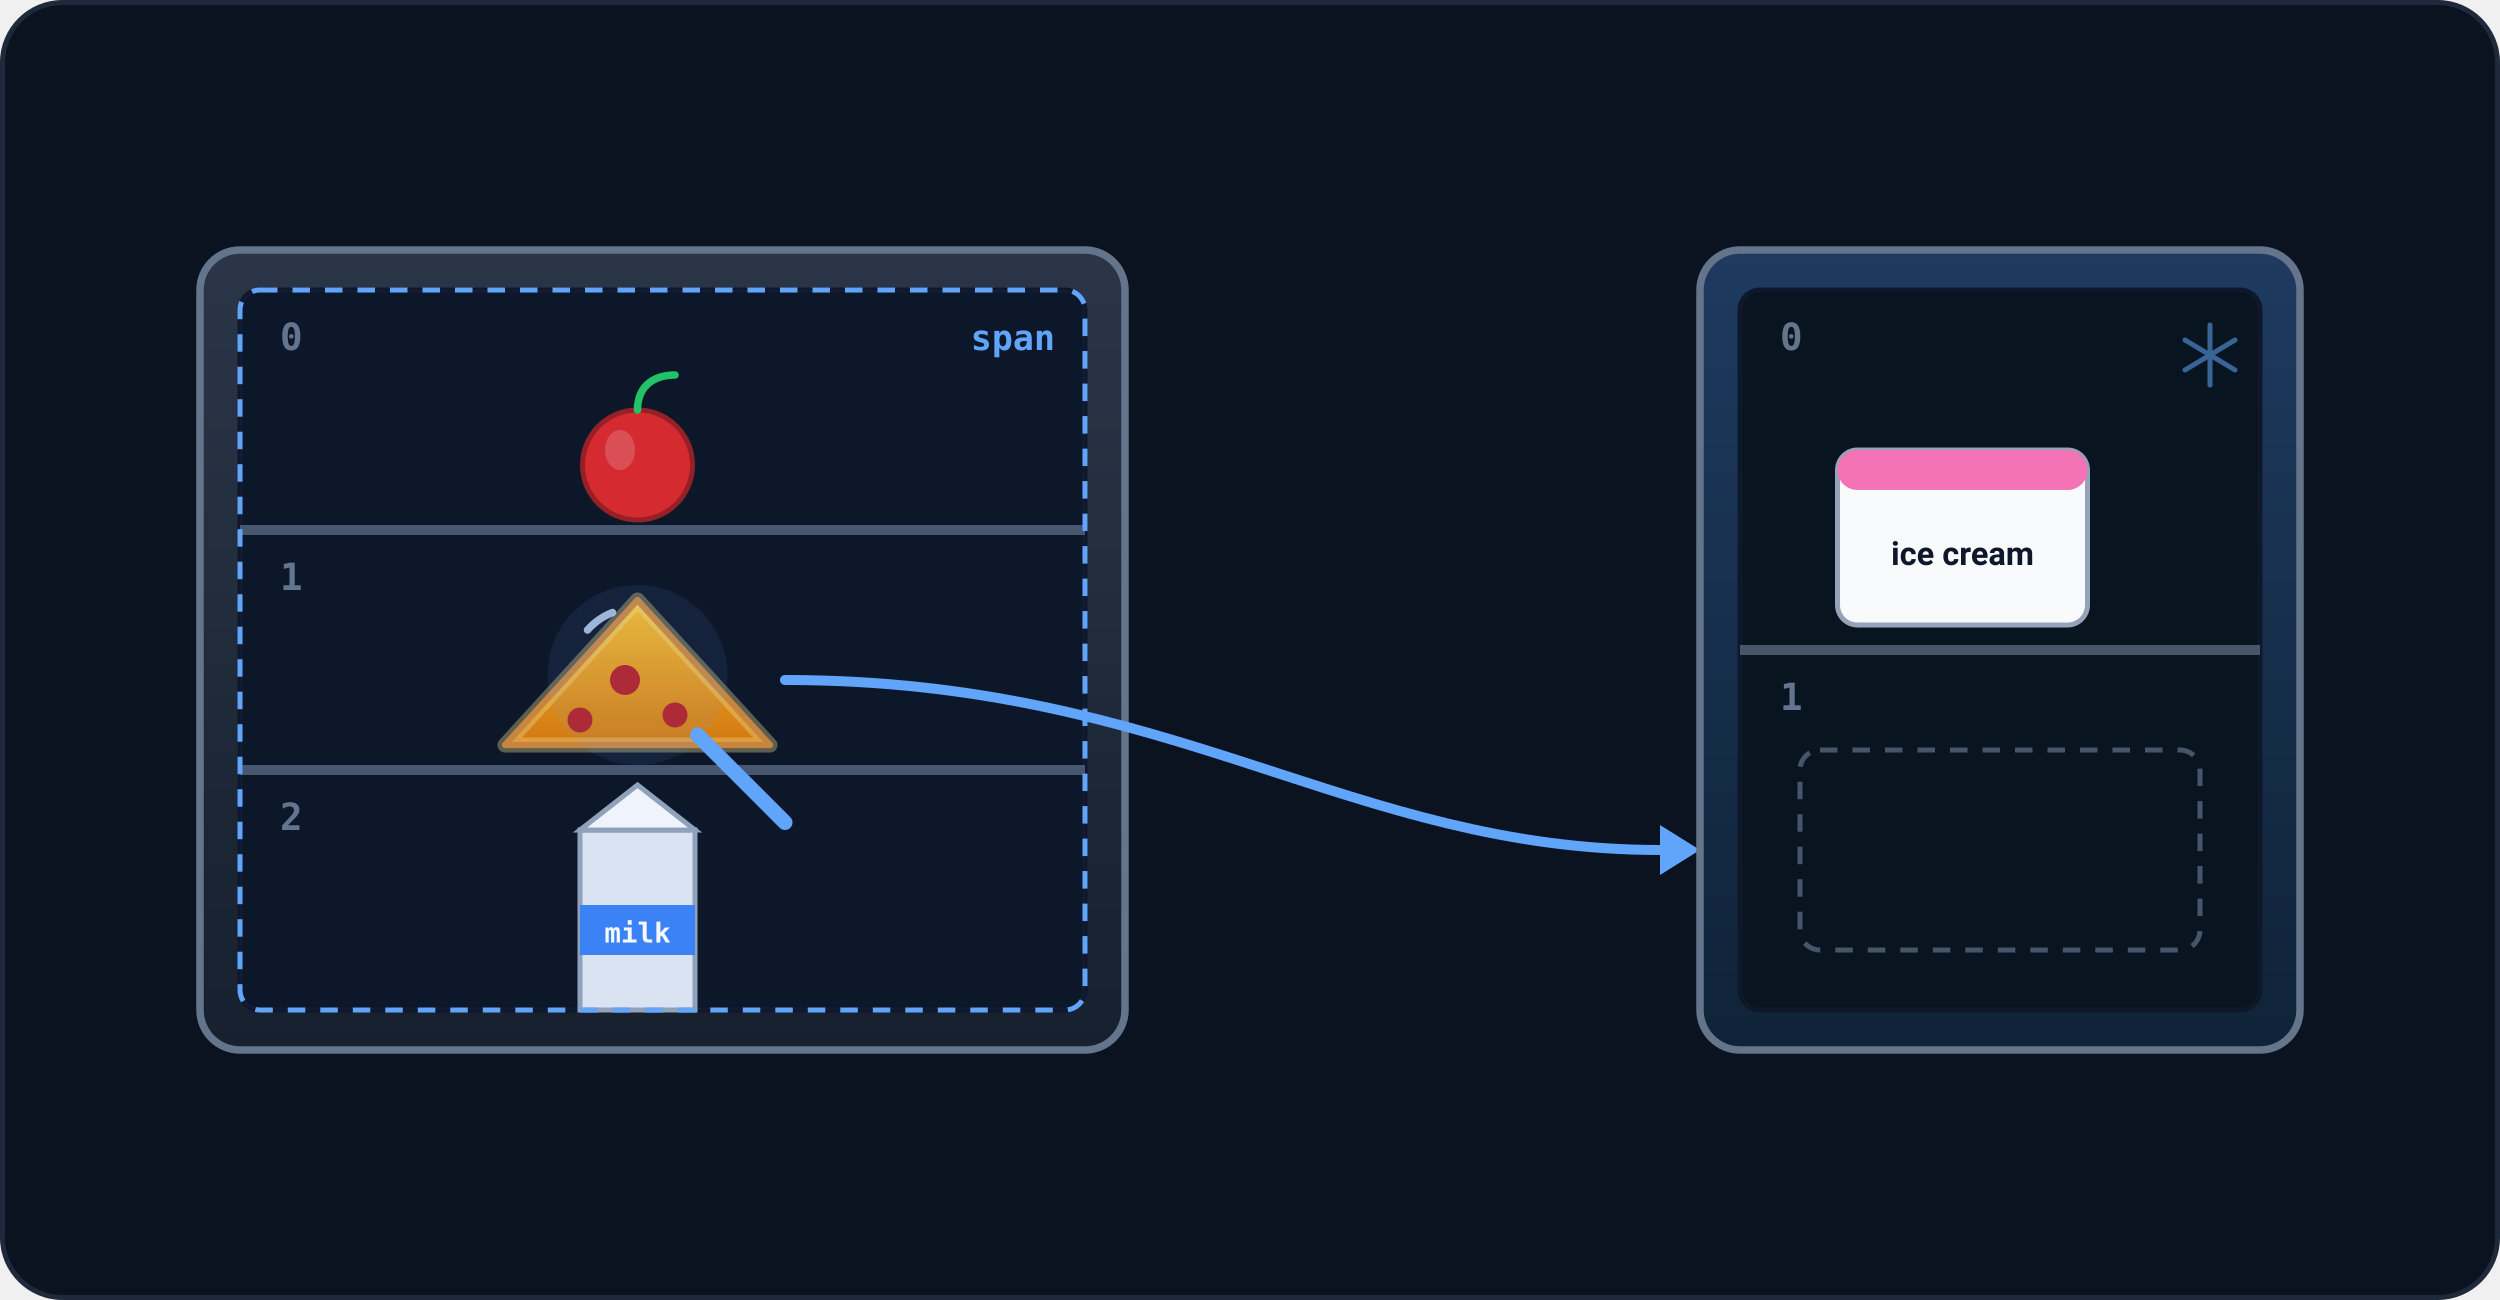
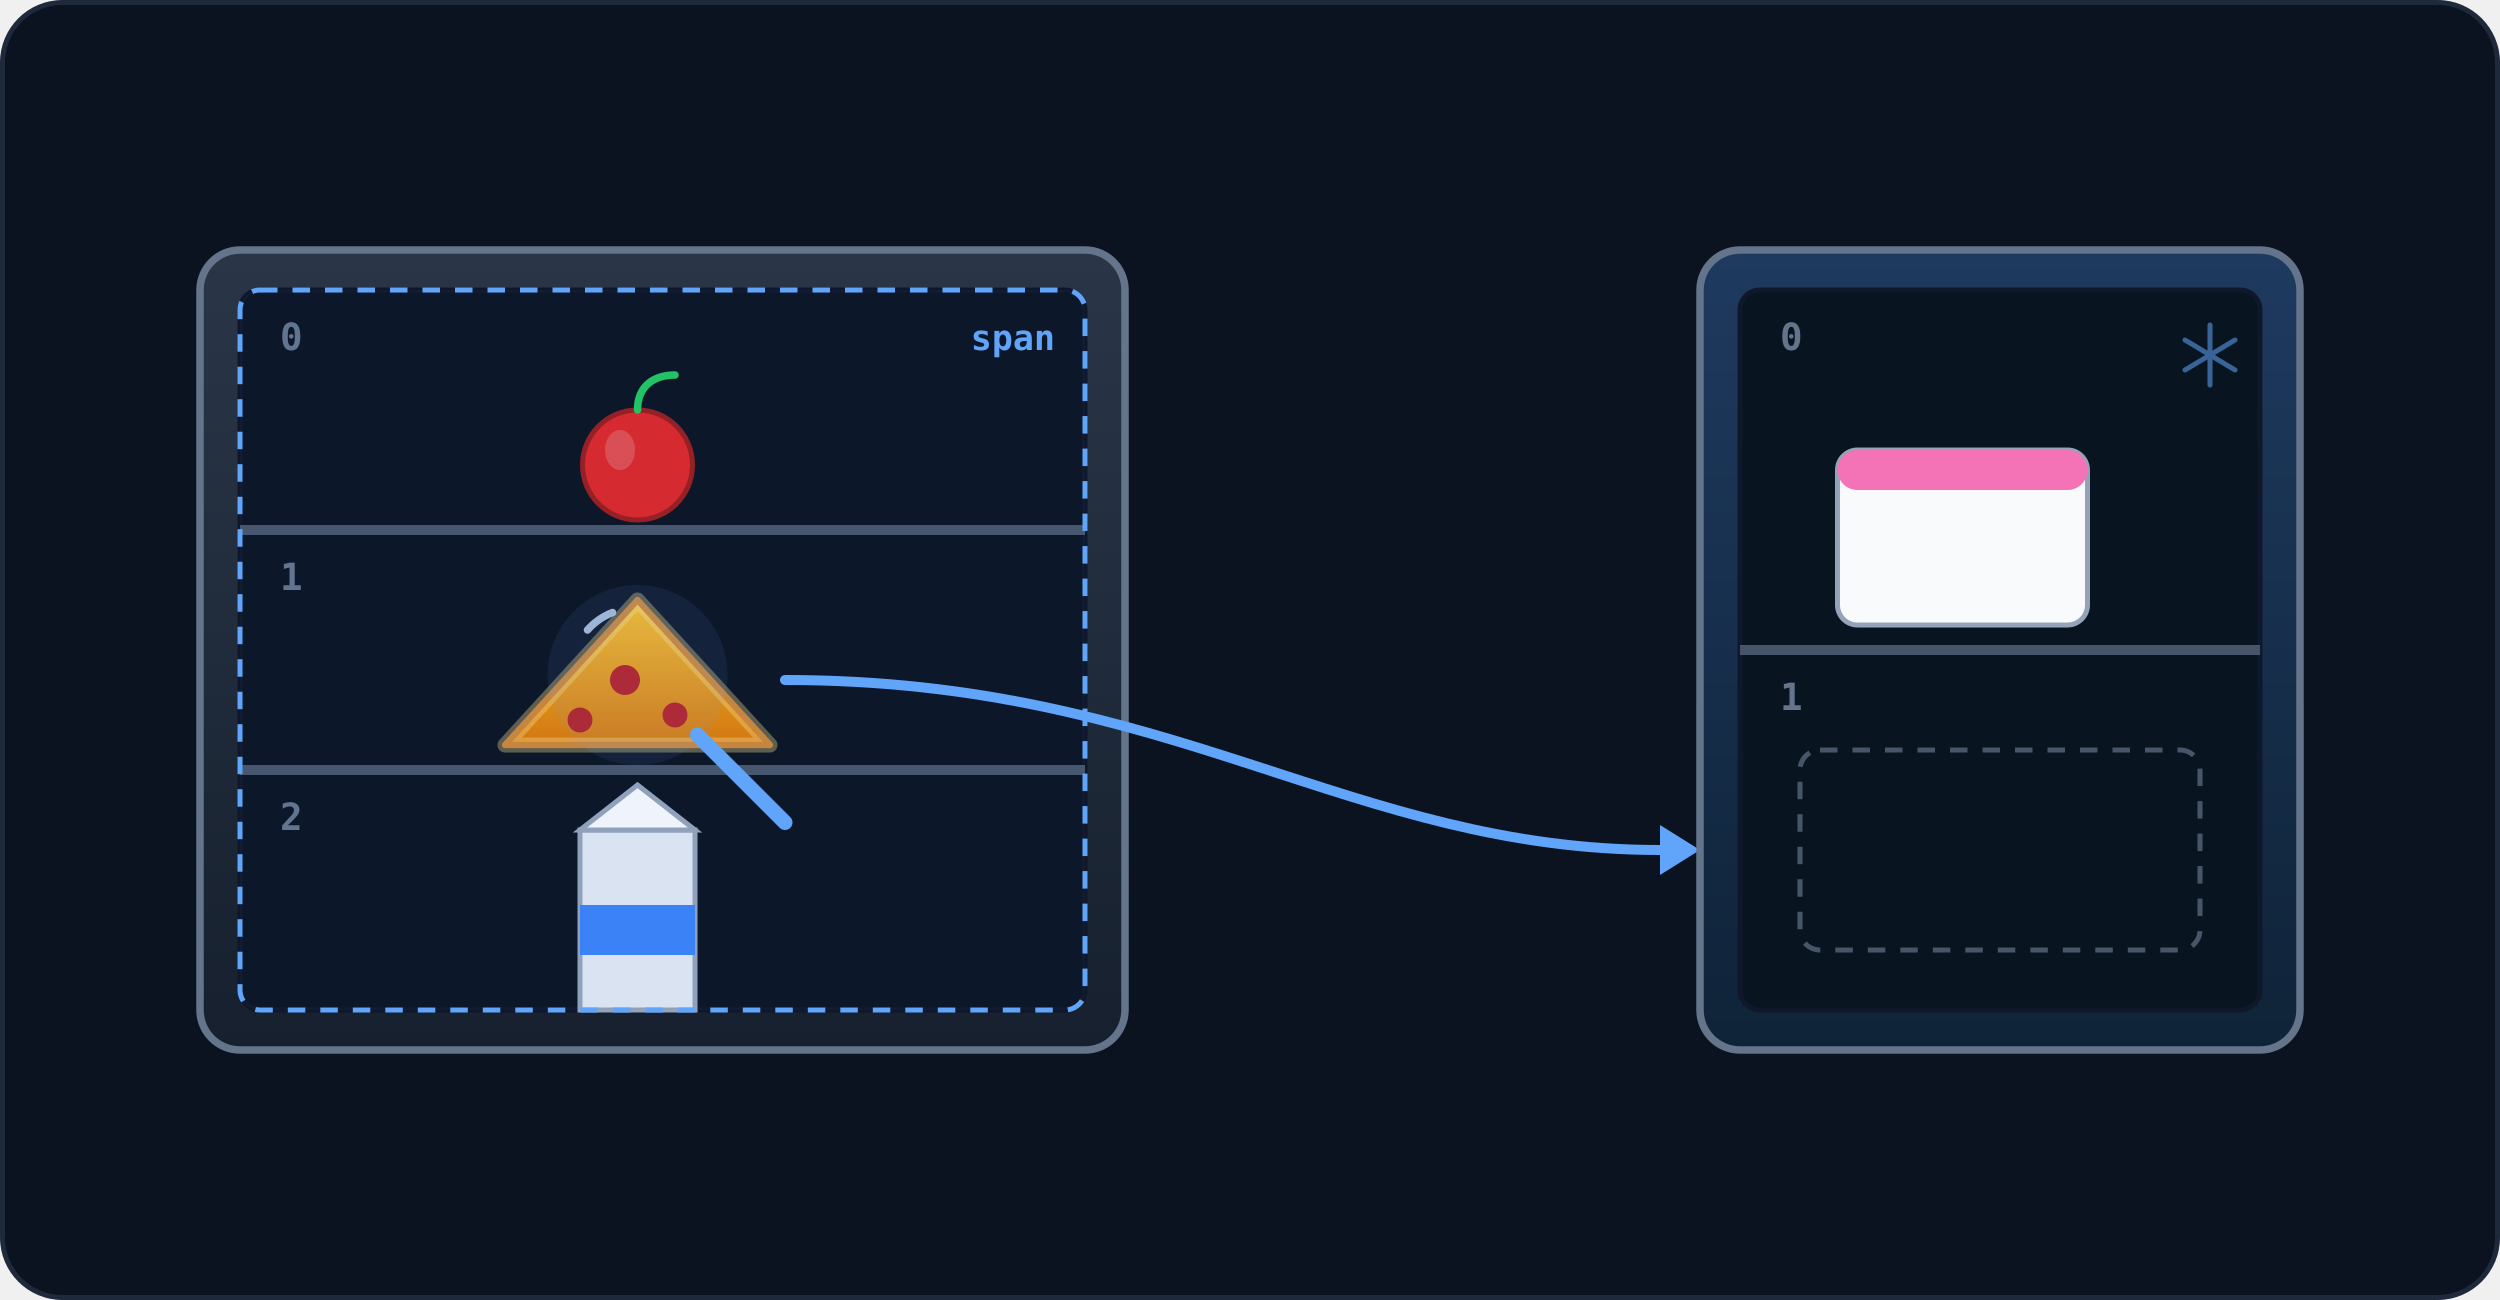
<svg xmlns="http://www.w3.org/2000/svg" viewBox="0 0 1000 520" role="img" aria-labelledby="findTitle findDesc">
  <defs>
    <linearGradient id="fridgeBody" x1="0" y1="0" x2="0" y2="1">
      <stop offset="0%" stop-color="#2a3648" />
      <stop offset="100%" stop-color="#16202e" />
    </linearGradient>
    <linearGradient id="freezerBody" x1="0" y1="0" x2="0" y2="1">
      <stop offset="0%" stop-color="#1e3a5f" />
      <stop offset="100%" stop-color="#0f2338" />
    </linearGradient>
    <linearGradient id="pizza" x1="0" y1="0" x2="0" y2="1">
      <stop offset="0%" stop-color="#fbbf24" />
      <stop offset="100%" stop-color="#d97706" />
    </linearGradient>
  </defs>
  <rect x="1" y="1" width="998" height="518" rx="24" fill="#0b1220" stroke="#1e293b" stroke-width="2" />
  <g>
    <rect x="80" y="100" width="370" height="320" rx="16" fill="url(#fridgeBody)" stroke="#64748b" stroke-width="3" />
    <rect x="96" y="116" width="338" height="288" rx="8" fill="#0b1220" stroke="#0f172a" stroke-width="2" />
    <line x1="96" y1="212" x2="434" y2="212" stroke="#475569" stroke-width="4" />
    <line x1="96" y1="308" x2="434" y2="308" stroke="#475569" stroke-width="4" />
    <g font-family="ui-monospace, SFMono-Regular, Menlo, Consolas, monospace" font-size="15" font-weight="600" fill="#64748b">
      <text x="112" y="140">0</text>
      <text x="112" y="236">1</text>
      <text x="112" y="332">2</text>
    </g>
    <g>
      <circle cx="255" cy="186" r="22" fill="#dc2626" stroke="#991b1b" stroke-width="2" />
      <path d="M 255 164 C 255 154 262 150 270 150" fill="none" stroke="#22c55e" stroke-width="3" stroke-linecap="round" />
      <ellipse cx="248" cy="180" rx="6" ry="8" fill="#ffffff" opacity="0.18" />
    </g>
    <g>
      <path d="M 255 240 L 308 298 H 202 Z" fill="url(#pizza)" stroke="#b45309" stroke-width="2.5" stroke-linejoin="round" />
      <path d="M 255 240 L 308 298 H 202 Z" fill="none" stroke="#fde68a" stroke-width="6" stroke-linejoin="round" opacity="0.35" />
      <g fill="#b91c1c">
        <circle cx="250" cy="272" r="6" />
        <circle cx="270" cy="286" r="5" />
        <circle cx="232" cy="288" r="5" />
      </g>
    </g>
    <g>
      <path d="M 232 332 H 278 V 404 H 232 Z" fill="#e2e8f0" stroke="#94a3b8" stroke-width="2" />
      <polygon points="232,332 255,314 278,332" fill="#f8fafc" stroke="#94a3b8" stroke-width="2" />
      <rect x="232" y="362" width="46" height="20" fill="#3b82f6" />
-       <text x="255" y="377" text-anchor="middle" font-family="ui-monospace, SFMono-Regular, Menlo, Consolas, monospace" font-size="11" font-weight="600" fill="#ffffff">milk</text>
    </g>
    <rect x="96" y="116" width="338" height="288" rx="8" fill="#3b82f6" opacity="0.05" />
    <rect x="96" y="116" width="338" height="288" rx="8" fill="none" stroke="#60a5fa" stroke-width="2" stroke-dasharray="7 6" />
    <text x="422" y="140" text-anchor="end" font-family="ui-monospace, SFMono-Regular, Menlo, Consolas, monospace" font-size="14" font-weight="600" fill="#60a5fa">span</text>
  </g>
  <g>
    <circle cx="255" cy="270" r="34" fill="#60a5fa" opacity="0.08" stroke="#60a5fa" stroke-width="4" />
    <path d="M 235 252 A 26 26 0 0 1 245 245" fill="none" stroke="#bfdbfe" stroke-width="3" stroke-linecap="round" opacity="0.8" />
    <line x1="279" y1="294" x2="314" y2="329" stroke="#60a5fa" stroke-width="6" stroke-linecap="round" />
  </g>
  <g>
    <path d="M 314 272 C 470 272 540 340 664 340" fill="none" stroke="#60a5fa" stroke-width="4" stroke-linecap="round" />
    <polygon points="664,330 680,340 664,350" fill="#60a5fa" />
  </g>
  <g>
    <rect x="680" y="100" width="240" height="320" rx="16" fill="url(#freezerBody)" stroke="#64748b" stroke-width="3" />
    <rect x="696" y="116" width="208" height="288" rx="8" fill="#081420" stroke="#0f172a" stroke-width="2" />
    <line x1="696" y1="260" x2="904" y2="260" stroke="#475569" stroke-width="4" />
    <g font-family="ui-monospace, SFMono-Regular, Menlo, Consolas, monospace" font-size="15" font-weight="600" fill="#64748b">
      <text x="712" y="140">0</text>
      <text x="712" y="284">1</text>
    </g>
    <g stroke="#60a5fa" stroke-width="2" stroke-linecap="round" opacity="0.55">
      <line x1="884" y1="130" x2="884" y2="154" />
      <line x1="874" y1="136" x2="894" y2="148" />
      <line x1="894" y1="136" x2="874" y2="148" />
    </g>
    <g>
      <rect x="735" y="180" width="100" height="70" rx="8" fill="#f8fafc" stroke="#94a3b8" stroke-width="2" />
      <rect x="735" y="180" width="100" height="16" rx="8" fill="#f472b6" />
-       <text x="785" y="226" text-anchor="middle" font-family="ui-sans-serif, system-ui, -apple-system, Segoe UI, Roboto, sans-serif" font-size="13" font-weight="600" fill="#0f172a">ice cream</text>
    </g>
    <rect x="720" y="300" width="160" height="80" rx="8" fill="none" stroke="#475569" stroke-width="2" stroke-dasharray="7 6" />
  </g>
</svg>
